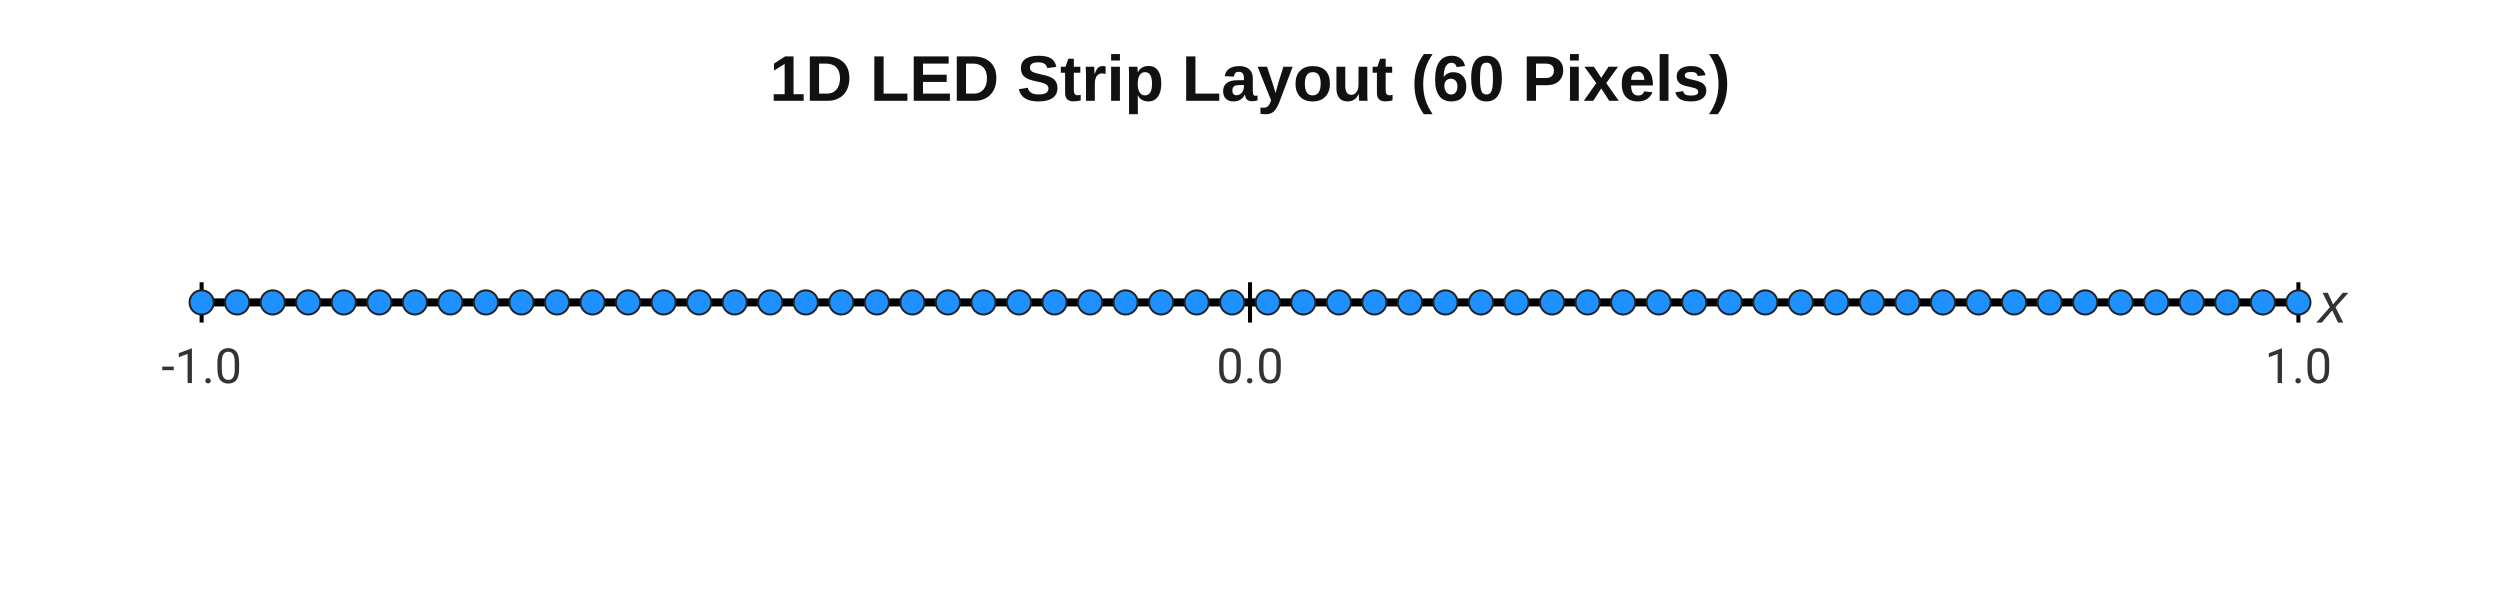
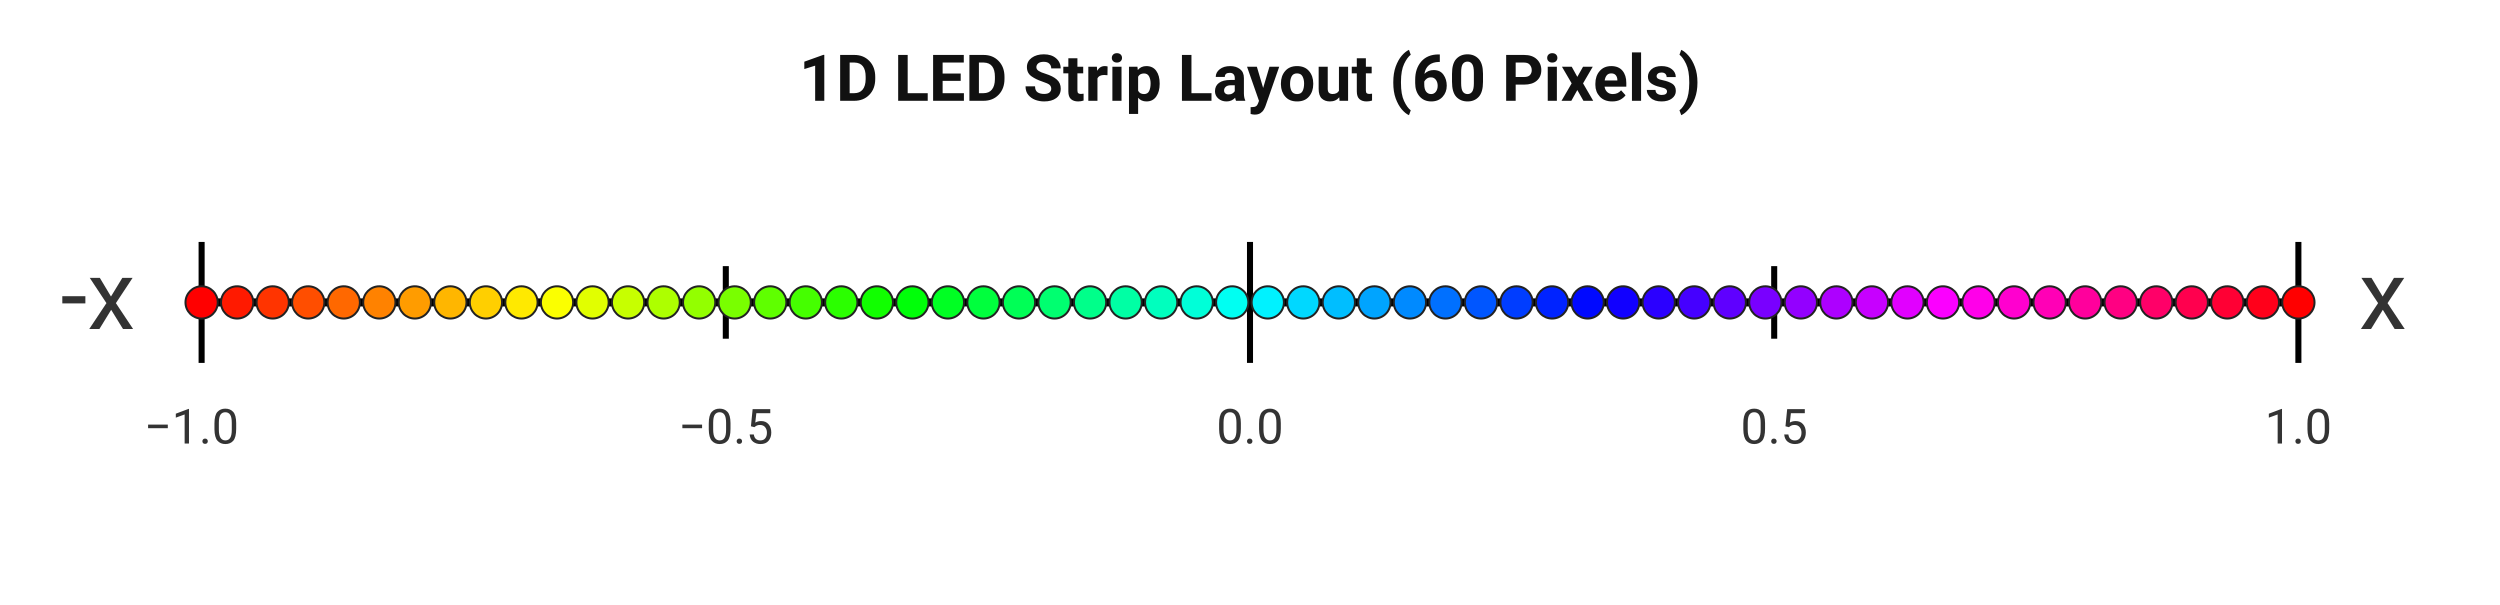
<svg xmlns="http://www.w3.org/2000/svg" width="100%" height="100%" viewBox="0 0 620 150" preserveAspectRatio="xMidYMid meet">
  <style>
-     .axis-line { stroke: black; stroke-width: 2; }
-     .tick-line { stroke: black; stroke-width: 1; }
-     .label-text {
-       font-family: -apple-system, system-ui, BlinkMacSystemFont, Roboto, Arial;
-       sans-serif;
+     .title-text {
+       font-family: -apple-system, system-ui, BlinkMacSystemFont, Roboto, Arial, sans-serif;
+       font-size: 16px;
+       text-anchor: middle;
+       font-weight: bold;
+       fill: #111;
+     }
+     .tick-line {
+       stroke: black;
+       stroke-width: 1.5; /* Increased stroke-width */
+     }
+     .tick-text {
+       font-family: -apple-system, system-ui, BlinkMacSystemFont, Roboto, Arial, sans-serif;
      font-size: 12px;
      text-anchor: middle;
      fill: #333;
    }
-     .axis-name-text { font-family: Arial, sans-serif; font-size: 14px; text-anchor: start; font-style: italic; fill: #333; }
-     .pixel { fill: dodgerblue; stroke: #222; stroke-width: 0.5; }
-     .title-text { font-family: Arial, sans-serif; font-size: 16px; text-anchor: middle; font-weight: bold; fill: #111; }
+     .axis-line {
+       stroke: black;
+       stroke-width: 2;
+     }
+     .axis-text {
+       font-family: -apple-system, system-ui, BlinkMacSystemFont, Roboto, Arial, sans-serif;
+       font-size: 24px;
+       text-anchor: start;
+       font-style: bold;
+       dominant-baseline: middle;
+       fill: #333;
+     }
+     .pixel {
+       stroke: #222;
+       stroke-width: 0.5;
+     }
  </style>
  <text x="310" y="25" class="title-text">1D LED Strip Layout (60 Pixels)</text>
  <g id="x-axis">
    <line x1="50" y1="75" x2="570" y2="75" class="axis-line" />
-     <line x1="50" y1="70" x2="50" y2="80" class="tick-line" />
-     <text x="50" y="95" class="label-text">-1.0</text>
-     <line x1="310" y1="70" x2="310" y2="80" class="tick-line" />
-     <text x="310" y="95" class="label-text">0.0</text>
-     <line x1="570" y1="70" x2="570" y2="80" class="tick-line" />
-     <text x="570" y="95" class="label-text">1.0</text>
-     <text x="575" y="80" class="axis-name-text">x</text>
+     <line x1="50" y1="60" x2="50" y2="90" class="tick-line" />
+     <text x="47.5" y="110" class="tick-text">−1.0</text>
+     <line x1="180" y1="66" x2="180" y2="84" class="tick-line" />
+     <text x="180" y="110" class="tick-text">−0.5</text>
+     <line x1="310" y1="60" x2="310" y2="90" class="tick-line" />
+     <text x="310" y="110" class="tick-text">0.0</text>
+     <line x1="440" y1="66" x2="440" y2="84" class="tick-line" />
+     <text x="440" y="110" class="tick-text">0.5</text>
+     <line x1="570" y1="60" x2="570" y2="90" class="tick-line" />
+     <text x="570" y="110" class="tick-text">1.0</text>
+     <text x="15" y="75" class="axis-text">-x</text>
+     <text x="585" y="75" class="axis-text">x</text>
  </g>
  <g id="led-pixels">
-     <circle cx="50.00" cy="75" r="3" class="pixel" />
-     <circle cx="58.81" cy="75" r="3" class="pixel" />
-     <circle cx="67.63" cy="75" r="3" class="pixel" />
-     <circle cx="76.44" cy="75" r="3" class="pixel" />
-     <circle cx="85.25" cy="75" r="3" class="pixel" />
-     <circle cx="94.07" cy="75" r="3" class="pixel" />
-     <circle cx="102.88" cy="75" r="3" class="pixel" />
-     <circle cx="111.69" cy="75" r="3" class="pixel" />
-     <circle cx="120.51" cy="75" r="3" class="pixel" />
-     <circle cx="129.32" cy="75" r="3" class="pixel" />
-     <circle cx="138.14" cy="75" r="3" class="pixel" />
-     <circle cx="146.95" cy="75" r="3" class="pixel" />
-     <circle cx="155.76" cy="75" r="3" class="pixel" />
-     <circle cx="164.58" cy="75" r="3" class="pixel" />
-     <circle cx="173.39" cy="75" r="3" class="pixel" />
-     <circle cx="182.20" cy="75" r="3" class="pixel" />
-     <circle cx="191.02" cy="75" r="3" class="pixel" />
-     <circle cx="199.83" cy="75" r="3" class="pixel" />
-     <circle cx="208.64" cy="75" r="3" class="pixel" />
-     <circle cx="217.46" cy="75" r="3" class="pixel" />
-     <circle cx="226.27" cy="75" r="3" class="pixel" />
-     <circle cx="235.08" cy="75" r="3" class="pixel" />
-     <circle cx="243.90" cy="75" r="3" class="pixel" />
-     <circle cx="252.71" cy="75" r="3" class="pixel" />
-     <circle cx="261.53" cy="75" r="3" class="pixel" />
-     <circle cx="270.34" cy="75" r="3" class="pixel" />
-     <circle cx="279.15" cy="75" r="3" class="pixel" />
-     <circle cx="287.97" cy="75" r="3" class="pixel" />
-     <circle cx="296.78" cy="75" r="3" class="pixel" />
-     <circle cx="305.59" cy="75" r="3" class="pixel" />
-     <circle cx="314.41" cy="75" r="3" class="pixel" />
-     <circle cx="323.22" cy="75" r="3" class="pixel" />
-     <circle cx="332.03" cy="75" r="3" class="pixel" />
-     <circle cx="340.85" cy="75" r="3" class="pixel" />
-     <circle cx="349.66" cy="75" r="3" class="pixel" />
-     <circle cx="358.47" cy="75" r="3" class="pixel" />
-     <circle cx="367.29" cy="75" r="3" class="pixel" />
-     <circle cx="376.10" cy="75" r="3" class="pixel" />
-     <circle cx="384.92" cy="75" r="3" class="pixel" />
-     <circle cx="393.73" cy="75" r="3" class="pixel" />
-     <circle cx="402.54" cy="75" r="3" class="pixel" />
-     <circle cx="411.36" cy="75" r="3" class="pixel" />
-     <circle cx="420.17" cy="75" r="3" class="pixel" />
-     <circle cx="428.98" cy="75" r="3" class="pixel" />
-     <circle cx="437.80" cy="75" r="3" class="pixel" />
-     <circle cx="446.61" cy="75" r="3" class="pixel" />
-     <circle cx="455.42" cy="75" r="3" class="pixel" />
-     <circle cx="464.24" cy="75" r="3" class="pixel" />
-     <circle cx="473.05" cy="75" r="3" class="pixel" />
-     <circle cx="481.86" cy="75" r="3" class="pixel" />
-     <circle cx="490.68" cy="75" r="3" class="pixel" />
-     <circle cx="499.49" cy="75" r="3" class="pixel" />
-     <circle cx="508.31" cy="75" r="3" class="pixel" />
-     <circle cx="517.12" cy="75" r="3" class="pixel" />
-     <circle cx="525.93" cy="75" r="3" class="pixel" />
-     <circle cx="534.75" cy="75" r="3" class="pixel" />
-     <circle cx="543.56" cy="75" r="3" class="pixel" />
-     <circle cx="552.37" cy="75" r="3" class="pixel" />
-     <circle cx="561.19" cy="75" r="3" class="pixel" />
-     <circle cx="570.00" cy="75" r="3" class="pixel" />
+     <circle cx="50.00" cy="75" r="4" class="pixel" style="fill: hsl(0.00, 100%, 50%);" />
+     <circle cx="58.81" cy="75" r="4" class="pixel" style="fill: hsl(6.10, 100%, 50%);" />
+     <circle cx="67.63" cy="75" r="4" class="pixel" style="fill: hsl(12.20, 100%, 50%);" />
+     <circle cx="76.44" cy="75" r="4" class="pixel" style="fill: hsl(18.31, 100%, 50%);" />
+     <circle cx="85.25" cy="75" r="4" class="pixel" style="fill: hsl(24.41, 100%, 50%);" />
+     <circle cx="94.07" cy="75" r="4" class="pixel" style="fill: hsl(30.51, 100%, 50%);" />
+     <circle cx="102.88" cy="75" r="4" class="pixel" style="fill: hsl(36.61, 100%, 50%);" />
+     <circle cx="111.69" cy="75" r="4" class="pixel" style="fill: hsl(42.71, 100%, 50%);" />
+     <circle cx="120.51" cy="75" r="4" class="pixel" style="fill: hsl(48.81, 100%, 50%);" />
+     <circle cx="129.32" cy="75" r="4" class="pixel" style="fill: hsl(54.92, 100%, 50%);" />
+     <circle cx="138.14" cy="75" r="4" class="pixel" style="fill: hsl(61.02, 100%, 50%);" />
+     <circle cx="146.95" cy="75" r="4" class="pixel" style="fill: hsl(67.12, 100%, 50%);" />
+     <circle cx="155.76" cy="75" r="4" class="pixel" style="fill: hsl(73.22, 100%, 50%);" />
+     <circle cx="164.58" cy="75" r="4" class="pixel" style="fill: hsl(79.32, 100%, 50%);" />
+     <circle cx="173.39" cy="75" r="4" class="pixel" style="fill: hsl(85.42, 100%, 50%);" />
+     <circle cx="182.20" cy="75" r="4" class="pixel" style="fill: hsl(91.53, 100%, 50%);" />
+     <circle cx="191.02" cy="75" r="4" class="pixel" style="fill: hsl(97.63, 100%, 50%);" />
+     <circle cx="199.83" cy="75" r="4" class="pixel" style="fill: hsl(103.73, 100%, 50%);" />
+     <circle cx="208.64" cy="75" r="4" class="pixel" style="fill: hsl(109.83, 100%, 50%);" />
+     <circle cx="217.46" cy="75" r="4" class="pixel" style="fill: hsl(115.93, 100%, 50%);" />
+     <circle cx="226.27" cy="75" r="4" class="pixel" style="fill: hsl(122.03, 100%, 50%);" />
+     <circle cx="235.08" cy="75" r="4" class="pixel" style="fill: hsl(128.14, 100%, 50%);" />
+     <circle cx="243.90" cy="75" r="4" class="pixel" style="fill: hsl(134.24, 100%, 50%);" />
+     <circle cx="252.71" cy="75" r="4" class="pixel" style="fill: hsl(140.34, 100%, 50%);" />
+     <circle cx="261.53" cy="75" r="4" class="pixel" style="fill: hsl(146.44, 100%, 50%);" />
+     <circle cx="270.34" cy="75" r="4" class="pixel" style="fill: hsl(152.54, 100%, 50%);" />
+     <circle cx="279.15" cy="75" r="4" class="pixel" style="fill: hsl(158.64, 100%, 50%);" />
+     <circle cx="287.97" cy="75" r="4" class="pixel" style="fill: hsl(164.75, 100%, 50%);" />
+     <circle cx="296.78" cy="75" r="4" class="pixel" style="fill: hsl(170.85, 100%, 50%);" />
+     <circle cx="305.59" cy="75" r="4" class="pixel" style="fill: hsl(176.95, 100%, 50%);" />
+     <circle cx="314.41" cy="75" r="4" class="pixel" style="fill: hsl(183.05, 100%, 50%);" />
+     <circle cx="323.22" cy="75" r="4" class="pixel" style="fill: hsl(189.15, 100%, 50%);" />
+     <circle cx="332.03" cy="75" r="4" class="pixel" style="fill: hsl(195.25, 100%, 50%);" />
+     <circle cx="340.85" cy="75" r="4" class="pixel" style="fill: hsl(201.36, 100%, 50%);" />
+     <circle cx="349.66" cy="75" r="4" class="pixel" style="fill: hsl(207.46, 100%, 50%);" />
+     <circle cx="358.47" cy="75" r="4" class="pixel" style="fill: hsl(213.56, 100%, 50%);" />
+     <circle cx="367.29" cy="75" r="4" class="pixel" style="fill: hsl(219.66, 100%, 50%);" />
+     <circle cx="376.10" cy="75" r="4" class="pixel" style="fill: hsl(225.76, 100%, 50%);" />
+     <circle cx="384.92" cy="75" r="4" class="pixel" style="fill: hsl(231.86, 100%, 50%);" />
+     <circle cx="393.73" cy="75" r="4" class="pixel" style="fill: hsl(237.97, 100%, 50%);" />
+     <circle cx="402.54" cy="75" r="4" class="pixel" style="fill: hsl(244.07, 100%, 50%);" />
+     <circle cx="411.36" cy="75" r="4" class="pixel" style="fill: hsl(250.17, 100%, 50%);" />
+     <circle cx="420.17" cy="75" r="4" class="pixel" style="fill: hsl(256.27, 100%, 50%);" />
+     <circle cx="428.98" cy="75" r="4" class="pixel" style="fill: hsl(262.37, 100%, 50%);" />
+     <circle cx="437.80" cy="75" r="4" class="pixel" style="fill: hsl(268.47, 100%, 50%);" />
+     <circle cx="446.61" cy="75" r="4" class="pixel" style="fill: hsl(274.58, 100%, 50%);" />
+     <circle cx="455.42" cy="75" r="4" class="pixel" style="fill: hsl(280.68, 100%, 50%);" />
+     <circle cx="464.24" cy="75" r="4" class="pixel" style="fill: hsl(286.78, 100%, 50%);" />
+     <circle cx="473.05" cy="75" r="4" class="pixel" style="fill: hsl(292.88, 100%, 50%);" />
+     <circle cx="481.86" cy="75" r="4" class="pixel" style="fill: hsl(298.98, 100%, 50%);" />
+     <circle cx="490.68" cy="75" r="4" class="pixel" style="fill: hsl(305.08, 100%, 50%);" />
+     <circle cx="499.49" cy="75" r="4" class="pixel" style="fill: hsl(311.19, 100%, 50%);" />
+     <circle cx="508.31" cy="75" r="4" class="pixel" style="fill: hsl(317.29, 100%, 50%);" />
+     <circle cx="517.12" cy="75" r="4" class="pixel" style="fill: hsl(323.39, 100%, 50%);" />
+     <circle cx="525.93" cy="75" r="4" class="pixel" style="fill: hsl(329.49, 100%, 50%);" />
+     <circle cx="534.75" cy="75" r="4" class="pixel" style="fill: hsl(335.59, 100%, 50%);" />
+     <circle cx="543.56" cy="75" r="4" class="pixel" style="fill: hsl(341.69, 100%, 50%);" />
+     <circle cx="552.37" cy="75" r="4" class="pixel" style="fill: hsl(347.80, 100%, 50%);" />
+     <circle cx="561.19" cy="75" r="4" class="pixel" style="fill: hsl(353.90, 100%, 50%);" />
+     <circle cx="570.00" cy="75" r="4" class="pixel" style="fill: hsl(360.00, 100%, 50%);" />
  </g>
</svg>
